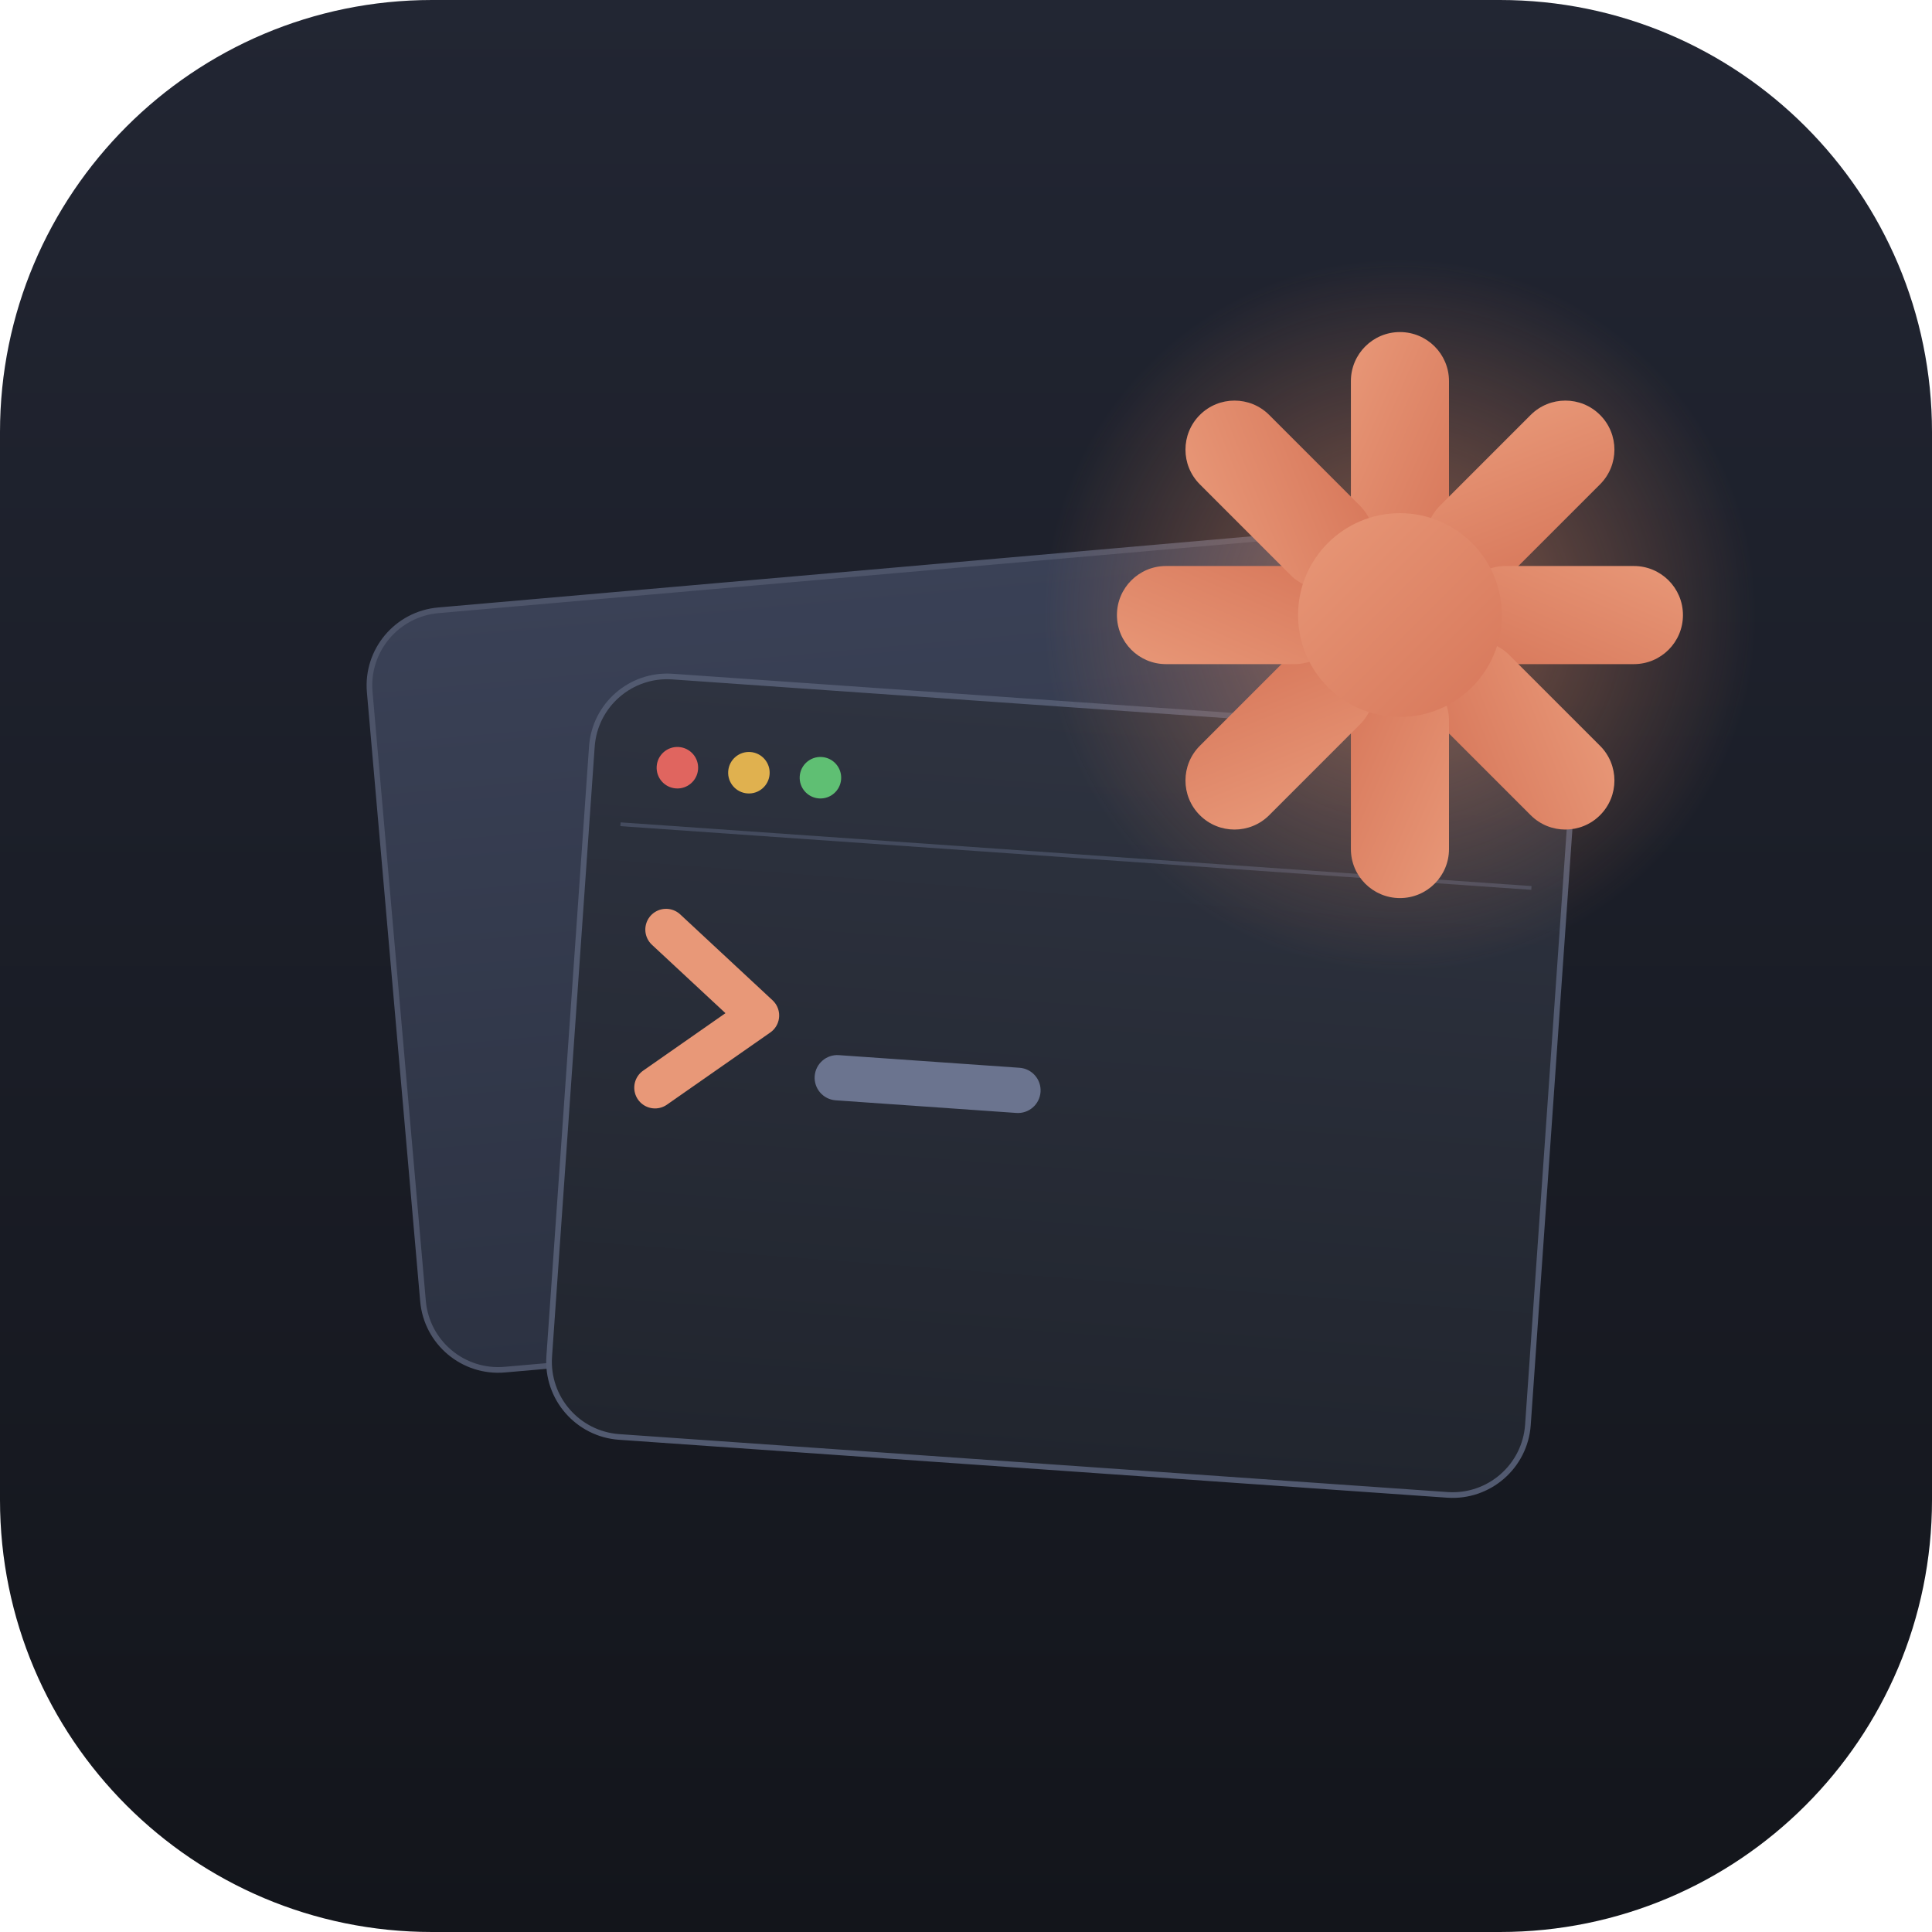
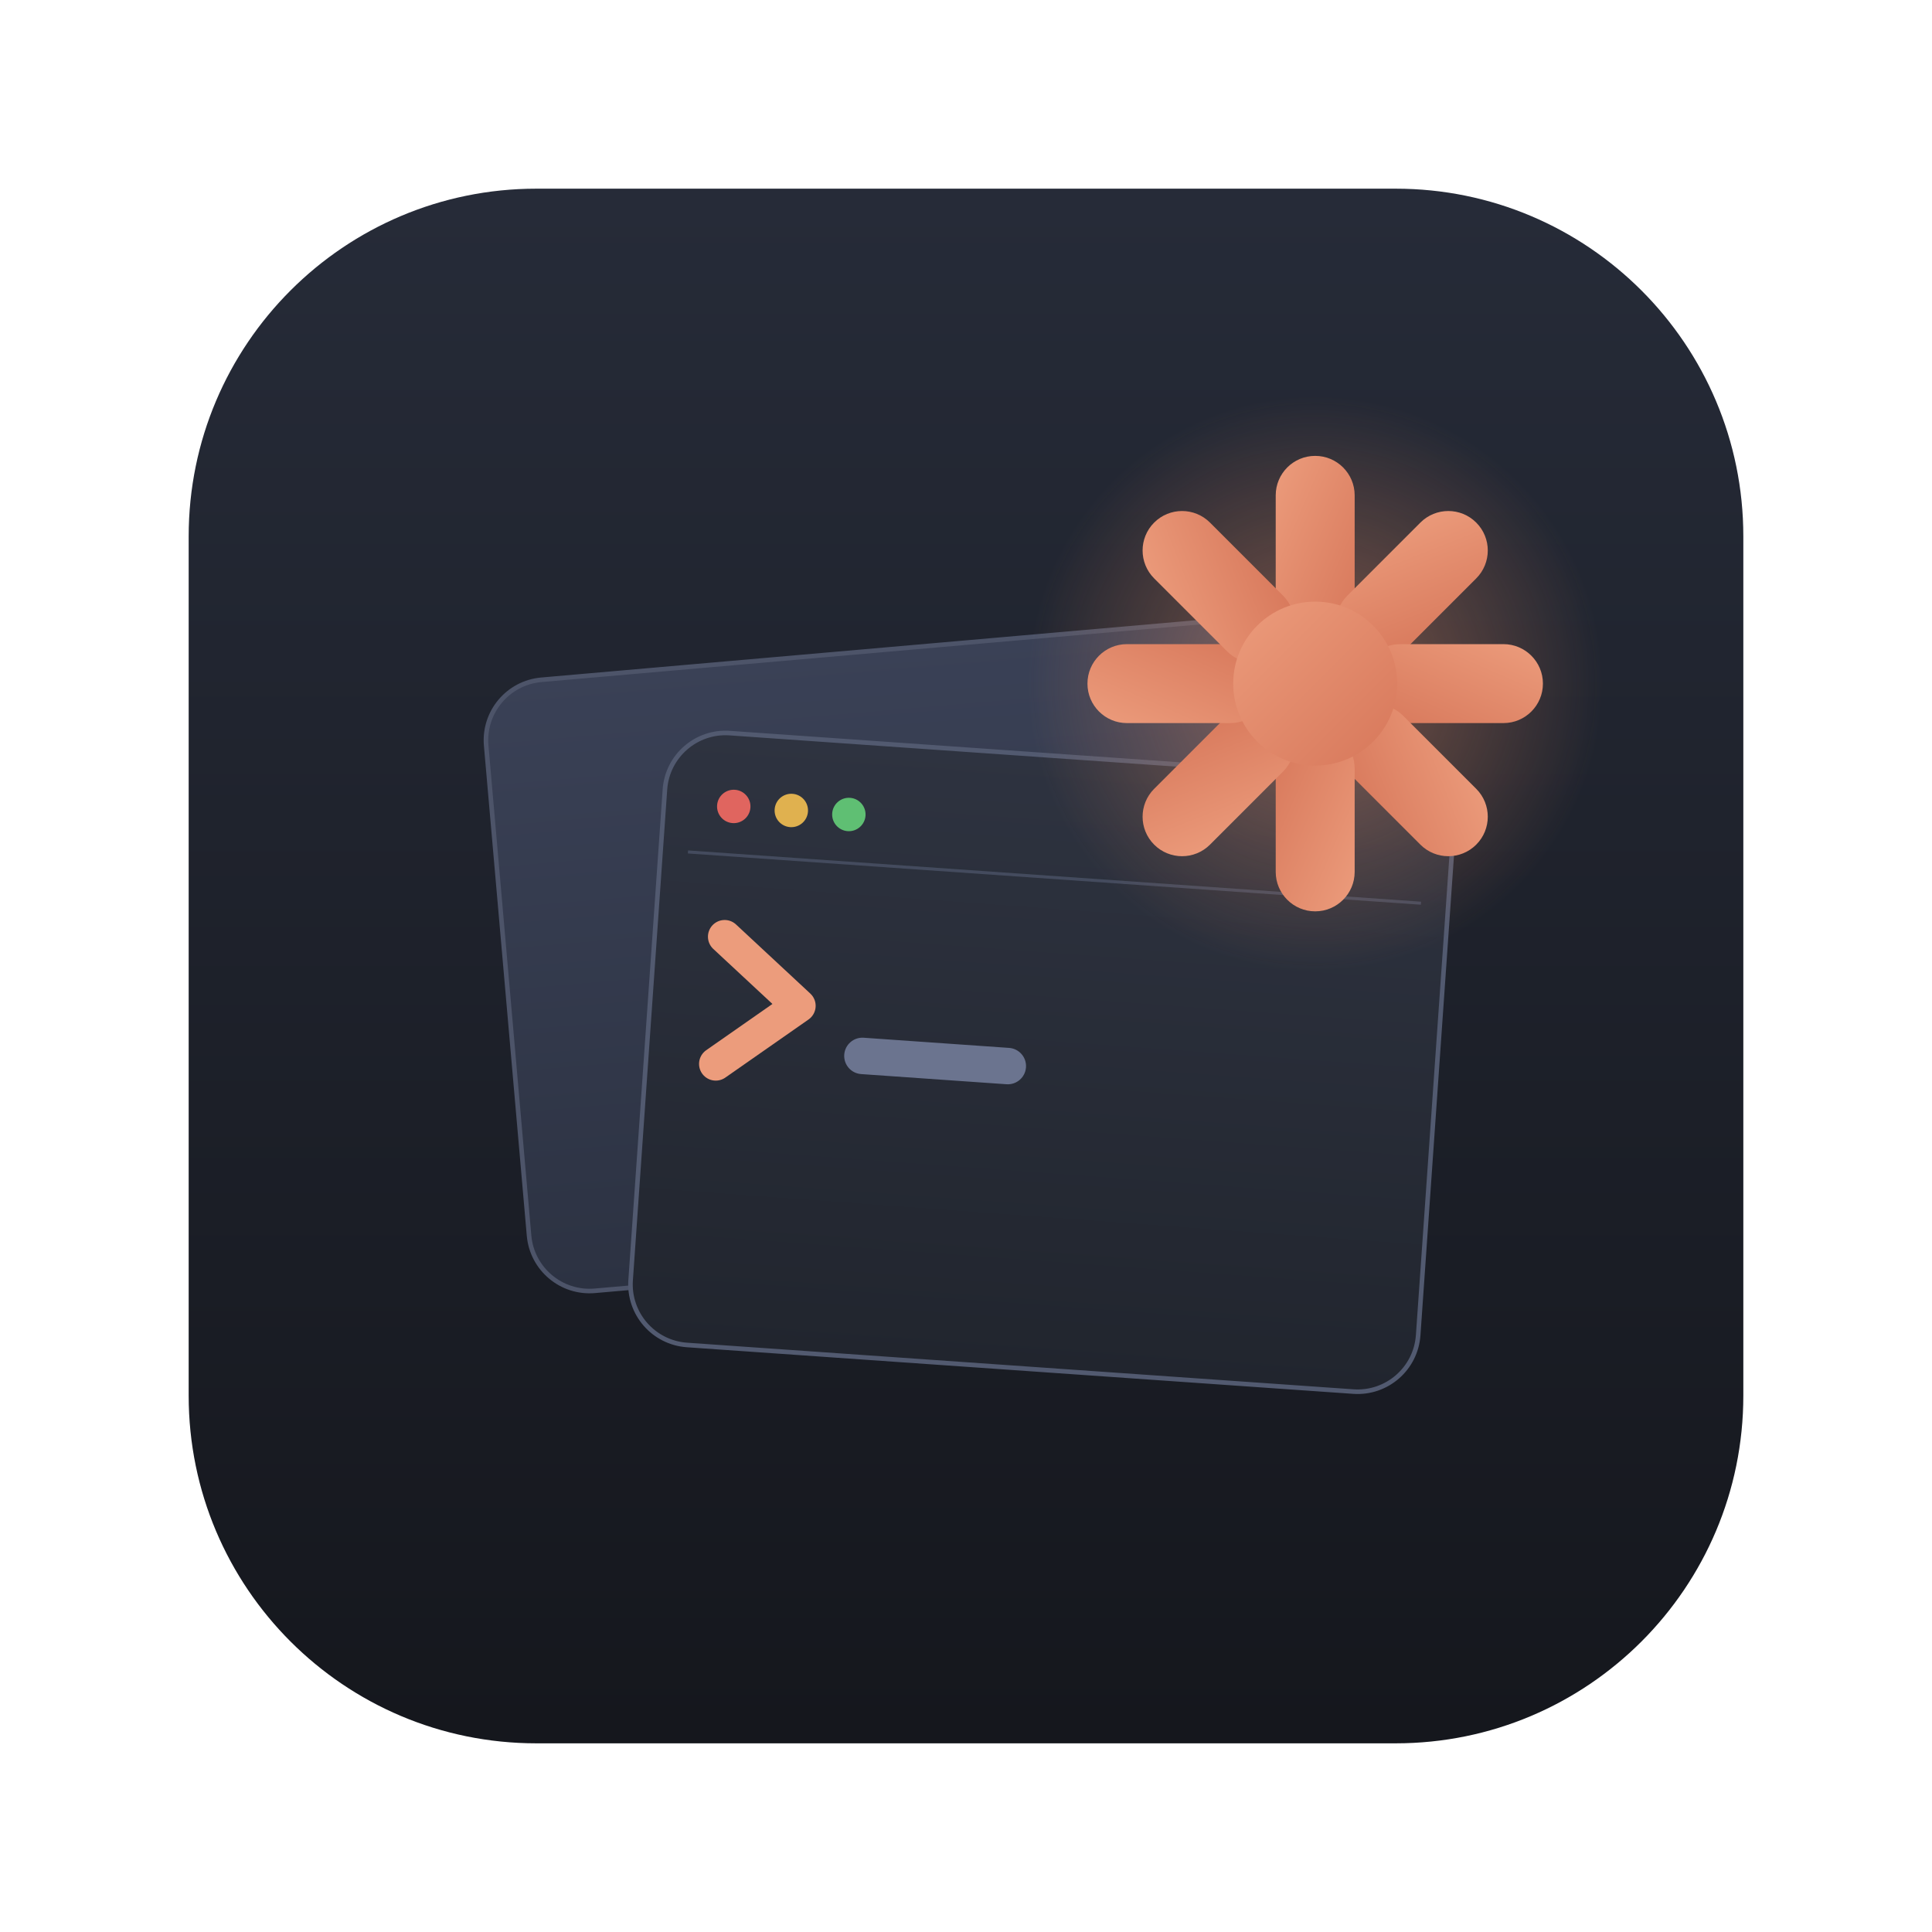
<svg xmlns="http://www.w3.org/2000/svg" width="1024" height="1024" viewBox="0 0 1024 1024">
  <defs>
    <linearGradient id="bg" x1="0" y1="0" x2="0" y2="1">
-       <stop offset="0" stop-color="#222633" />
-       <stop offset="1" stop-color="#13151b" />
+       <stop offset="0" stop-color="#262b38" />
+       <stop offset="1" stop-color="#15171d" />
    </linearGradient>
    <linearGradient id="paneBack" x1="0" y1="0" x2="0" y2="1">
      <stop offset="0" stop-color="#3a4156" />
      <stop offset="1" stop-color="#2c3242" />
    </linearGradient>
    <linearGradient id="paneFront" x1="0" y1="0" x2="0" y2="1">
      <stop offset="0" stop-color="#2e3340" />
      <stop offset="1" stop-color="#21252e" />
    </linearGradient>
    <radialGradient id="halo" cx="0.5" cy="0.5" r="0.5">
-       <stop offset="0" stop-color="#e08a63" stop-opacity="0.55" />
+       <stop offset="0" stop-color="#e08a63" stop-opacity="0.5" />
      <stop offset="1" stop-color="#e08a63" stop-opacity="0" />
    </radialGradient>
    <linearGradient id="spark" x1="0" y1="0" x2="1" y2="1">
-       <stop offset="0" stop-color="#e89878" />
+       <stop offset="0" stop-color="#ec9c7c" />
      <stop offset="1" stop-color="#d7775a" />
    </linearGradient>
  </defs>
-   <rect x="0" y="0" width="1024" height="1024" rx="229" ry="229" fill="url(#bg)" />
-   <g transform="rotate(-5 512 560)">
-     <rect x="214" y="300" width="520" height="404" rx="40" fill="url(#paneBack)" stroke="#4d5469" stroke-width="3" />
-   </g>
-   <g transform="rotate(4 540 600)">
-     <rect x="300" y="372" width="520" height="404" rx="40" fill="url(#paneFront)" stroke="#525a70" stroke-width="3" />
-     <line x1="318" y1="452" x2="802" y2="452" stroke="#444b5e" stroke-width="2" />
-     <circle cx="346" cy="420" r="11" fill="#e0655f" />
-     <circle cx="384" cy="420" r="11" fill="#e0b14f" />
-     <circle cx="422" cy="420" r="11" fill="#5fbf73" />
-     <path d="M 346 506 L 398 548 L 346 590" fill="none" stroke="#e89878" stroke-width="22" stroke-linecap="round" stroke-linejoin="round" />
-     <rect x="430" y="566" width="120" height="24" rx="12" fill="#6b748f" />
-   </g>
-   <g transform="translate(742 326)">
-     <circle cx="0" cy="0" r="190" fill="url(#halo)" />
-     <g fill="url(#spark)">
-       <g>
+   <g transform="translate(100 100) scale(0.8046875)">
+     <rect x="0" y="0" width="1024" height="1024" rx="229" ry="229" fill="url(#bg)" />
+     <g transform="rotate(-5 512 560)">
+       <rect x="214" y="300" width="520" height="404" rx="40" fill="url(#paneBack)" stroke="#4d5469" stroke-width="3" />
+     </g>
+     <g transform="rotate(4 540 600)">
+       <rect x="300" y="372" width="520" height="404" rx="40" fill="url(#paneFront)" stroke="#525a70" stroke-width="3" />
+       <line x1="318" y1="452" x2="802" y2="452" stroke="#444b5e" stroke-width="2" />
+       <circle cx="346" cy="420" r="11" fill="#e0655f" />
+       <circle cx="384" cy="420" r="11" fill="#e0b14f" />
+       <circle cx="422" cy="420" r="11" fill="#5fbf73" />
+       <path d="M 346 506 L 398 548 L 346 590" fill="none" stroke="#ec9c7c" stroke-width="22" stroke-linecap="round" stroke-linejoin="round" />
+       <rect x="430" y="566" width="120" height="24" rx="12" fill="#6b748f" />
+     </g>
+     <g transform="translate(742 326)">
+       <circle cx="0" cy="0" r="190" fill="url(#halo)" />
+       <g fill="url(#spark)">
        <rect x="-26" y="-150" width="52" height="120" rx="26" />
        <rect x="-26" y="-150" width="52" height="120" rx="26" transform="rotate(45)" />
        <rect x="-26" y="-150" width="52" height="120" rx="26" transform="rotate(90)" />
        <rect x="-26" y="-150" width="52" height="120" rx="26" transform="rotate(135)" />
        <rect x="-26" y="-150" width="52" height="120" rx="26" transform="rotate(180)" />
        <rect x="-26" y="-150" width="52" height="120" rx="26" transform="rotate(225)" />
        <rect x="-26" y="-150" width="52" height="120" rx="26" transform="rotate(270)" />
        <rect x="-26" y="-150" width="52" height="120" rx="26" transform="rotate(315)" />
+         <circle cx="0" cy="0" r="54" />
      </g>
-       <circle cx="0" cy="0" r="54" />
    </g>
  </g>
</svg>
